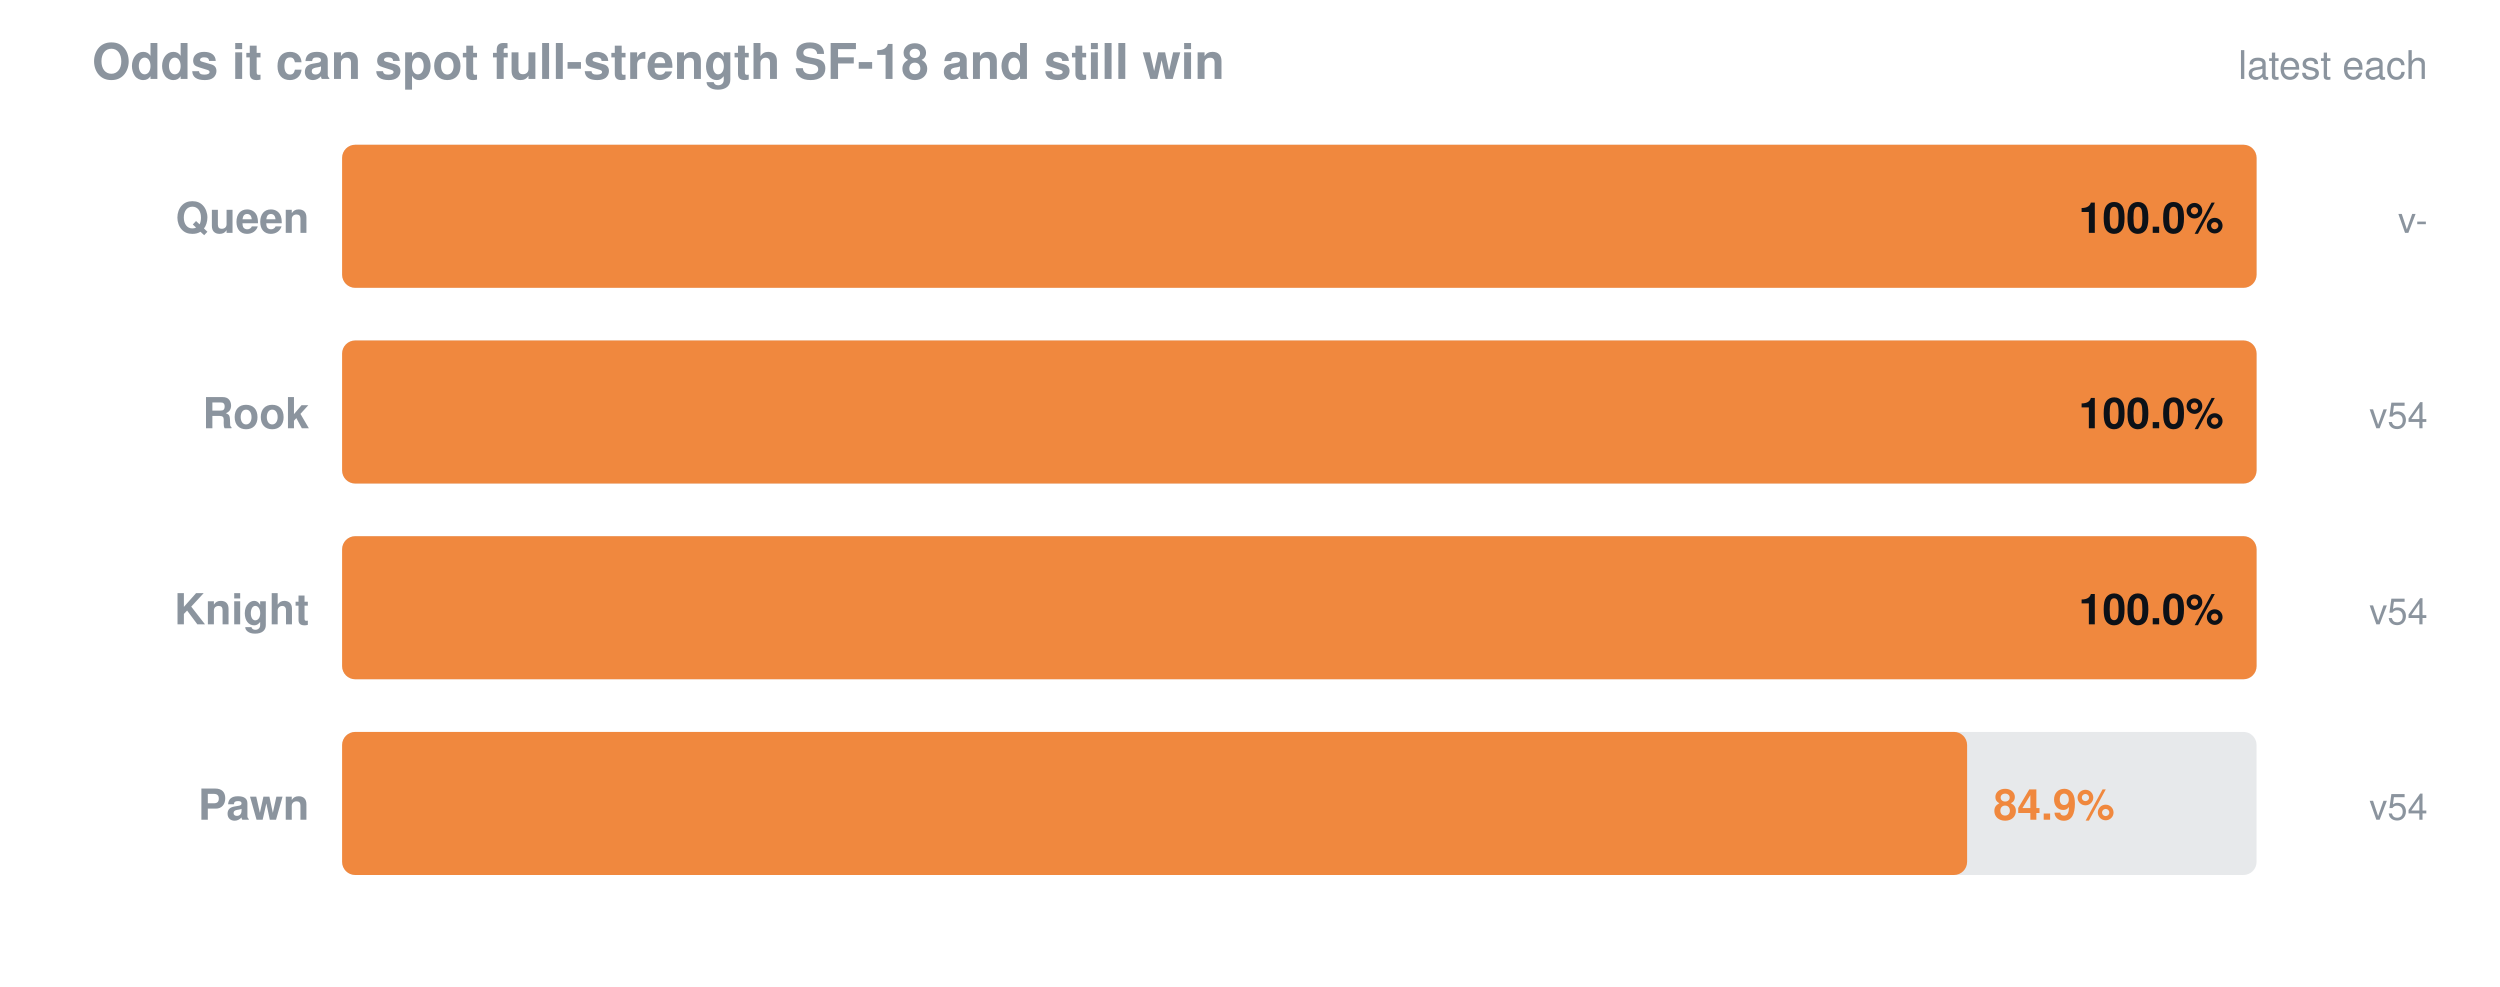
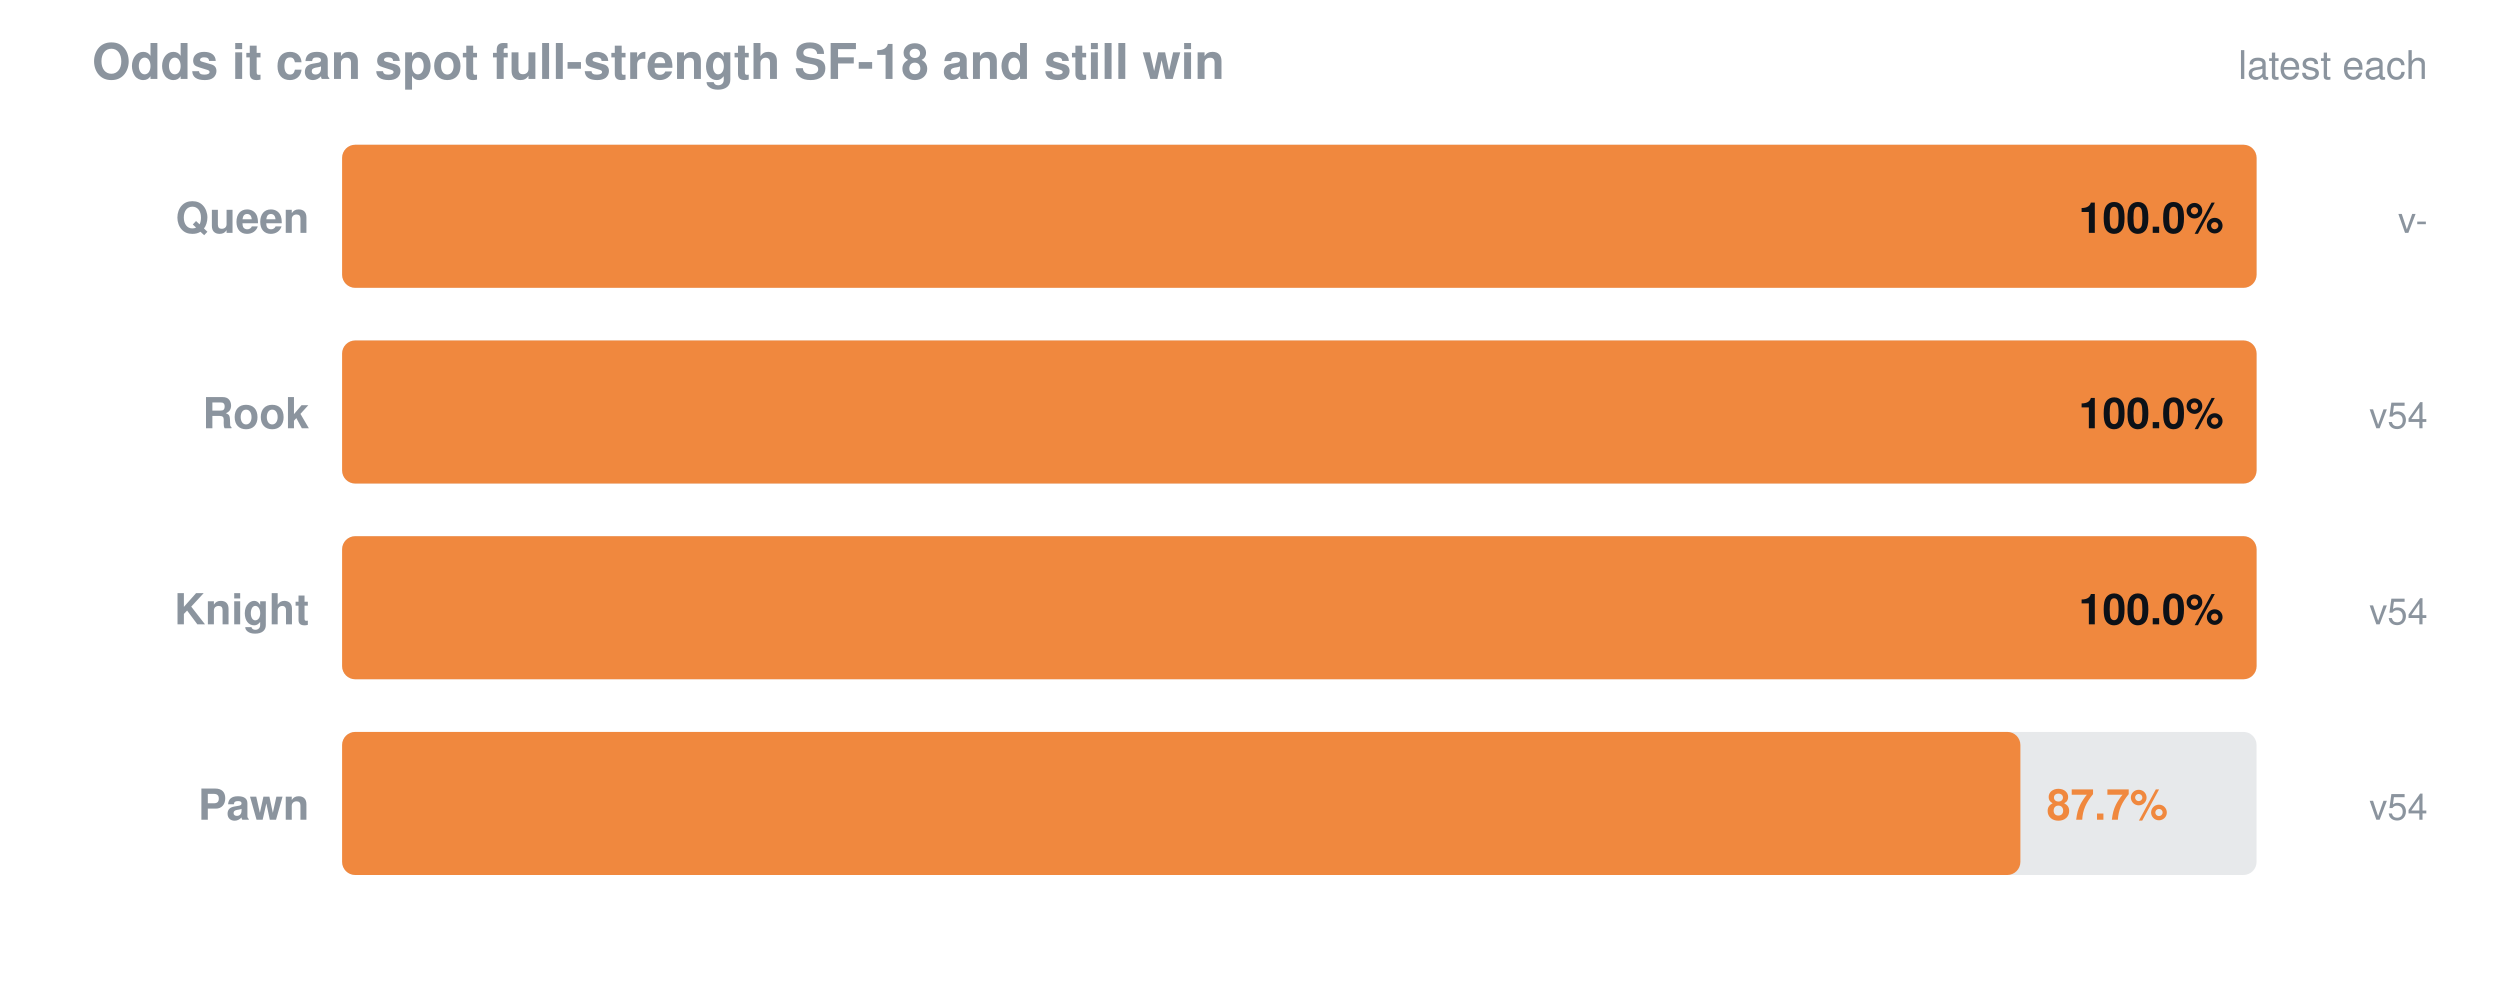
<svg xmlns="http://www.w3.org/2000/svg" width="760" height="300" viewBox="0 0 760 300" preserveAspectRatio="xMidYMid meet" font-family="-apple-system,Segoe UI,Helvetica,Arial,sans-serif">
  <text x="28" y="24" fill="#8b949e" font-size="15" font-weight="700">Odds it can spot full-strength SF-18 and still win</text>
  <text x="738" y="24" fill="#8b949e" font-size="12" text-anchor="end">latest each</text>
  <rect x="104" y="44.0" width="582.0" height="43.5" rx="4" fill="#8b949e33" />
  <rect x="104" y="44.0" width="582.0" height="43.5" rx="4" fill="#f0883e" />
  <text x="94" y="70.8" fill="#8b949e" font-size="13" font-weight="600" text-anchor="end">Queen</text>
  <text x="676.0" y="70.8" fill="#0d1117" font-size="13" font-weight="700" text-anchor="end">100.0%</text>
  <text x="738" y="70.8" fill="#8b949e" font-size="11" text-anchor="end">v-</text>
  <rect x="104" y="103.5" width="582.0" height="43.5" rx="4" fill="#8b949e33" />
  <rect x="104" y="103.5" width="582.0" height="43.5" rx="4" fill="#f0883e" />
  <text x="94" y="130.2" fill="#8b949e" font-size="13" font-weight="600" text-anchor="end">Rook</text>
  <text x="676.0" y="130.2" fill="#0d1117" font-size="13" font-weight="700" text-anchor="end">100.0%</text>
  <text x="738" y="130.2" fill="#8b949e" font-size="11" text-anchor="end">v54</text>
  <rect x="104" y="163.0" width="582.0" height="43.5" rx="4" fill="#8b949e33" />
  <rect x="104" y="163.0" width="582.0" height="43.5" rx="4" fill="#f0883e" />
  <text x="94" y="189.8" fill="#8b949e" font-size="13" font-weight="600" text-anchor="end">Knight</text>
  <text x="676.0" y="189.8" fill="#0d1117" font-size="13" font-weight="700" text-anchor="end">100.0%</text>
  <text x="738" y="189.8" fill="#8b949e" font-size="11" text-anchor="end">v54</text>
  <rect x="104" y="222.5" width="582.0" height="43.5" rx="4" fill="#8b949e33" />
-   <rect x="104" y="222.5" width="494.0" height="43.5" rx="4" fill="#f0883e" />
+   <rect x="104" y="222.5" width="510.2" height="43.5" rx="4" fill="#f0883e" />
  <text x="94" y="249.2" fill="#8b949e" font-size="13" font-weight="600" text-anchor="end">Pawn</text>
-   <text x="606.0" y="249.2" fill="#f0883e" font-size="13" font-weight="700" text-anchor="start">84.9%</text>
+   <text x="622.2" y="249.2" fill="#f0883e" font-size="13" font-weight="700" text-anchor="start">87.7%</text>
  <text x="738" y="249.2" fill="#8b949e" font-size="11" text-anchor="end">v54</text>
</svg>
